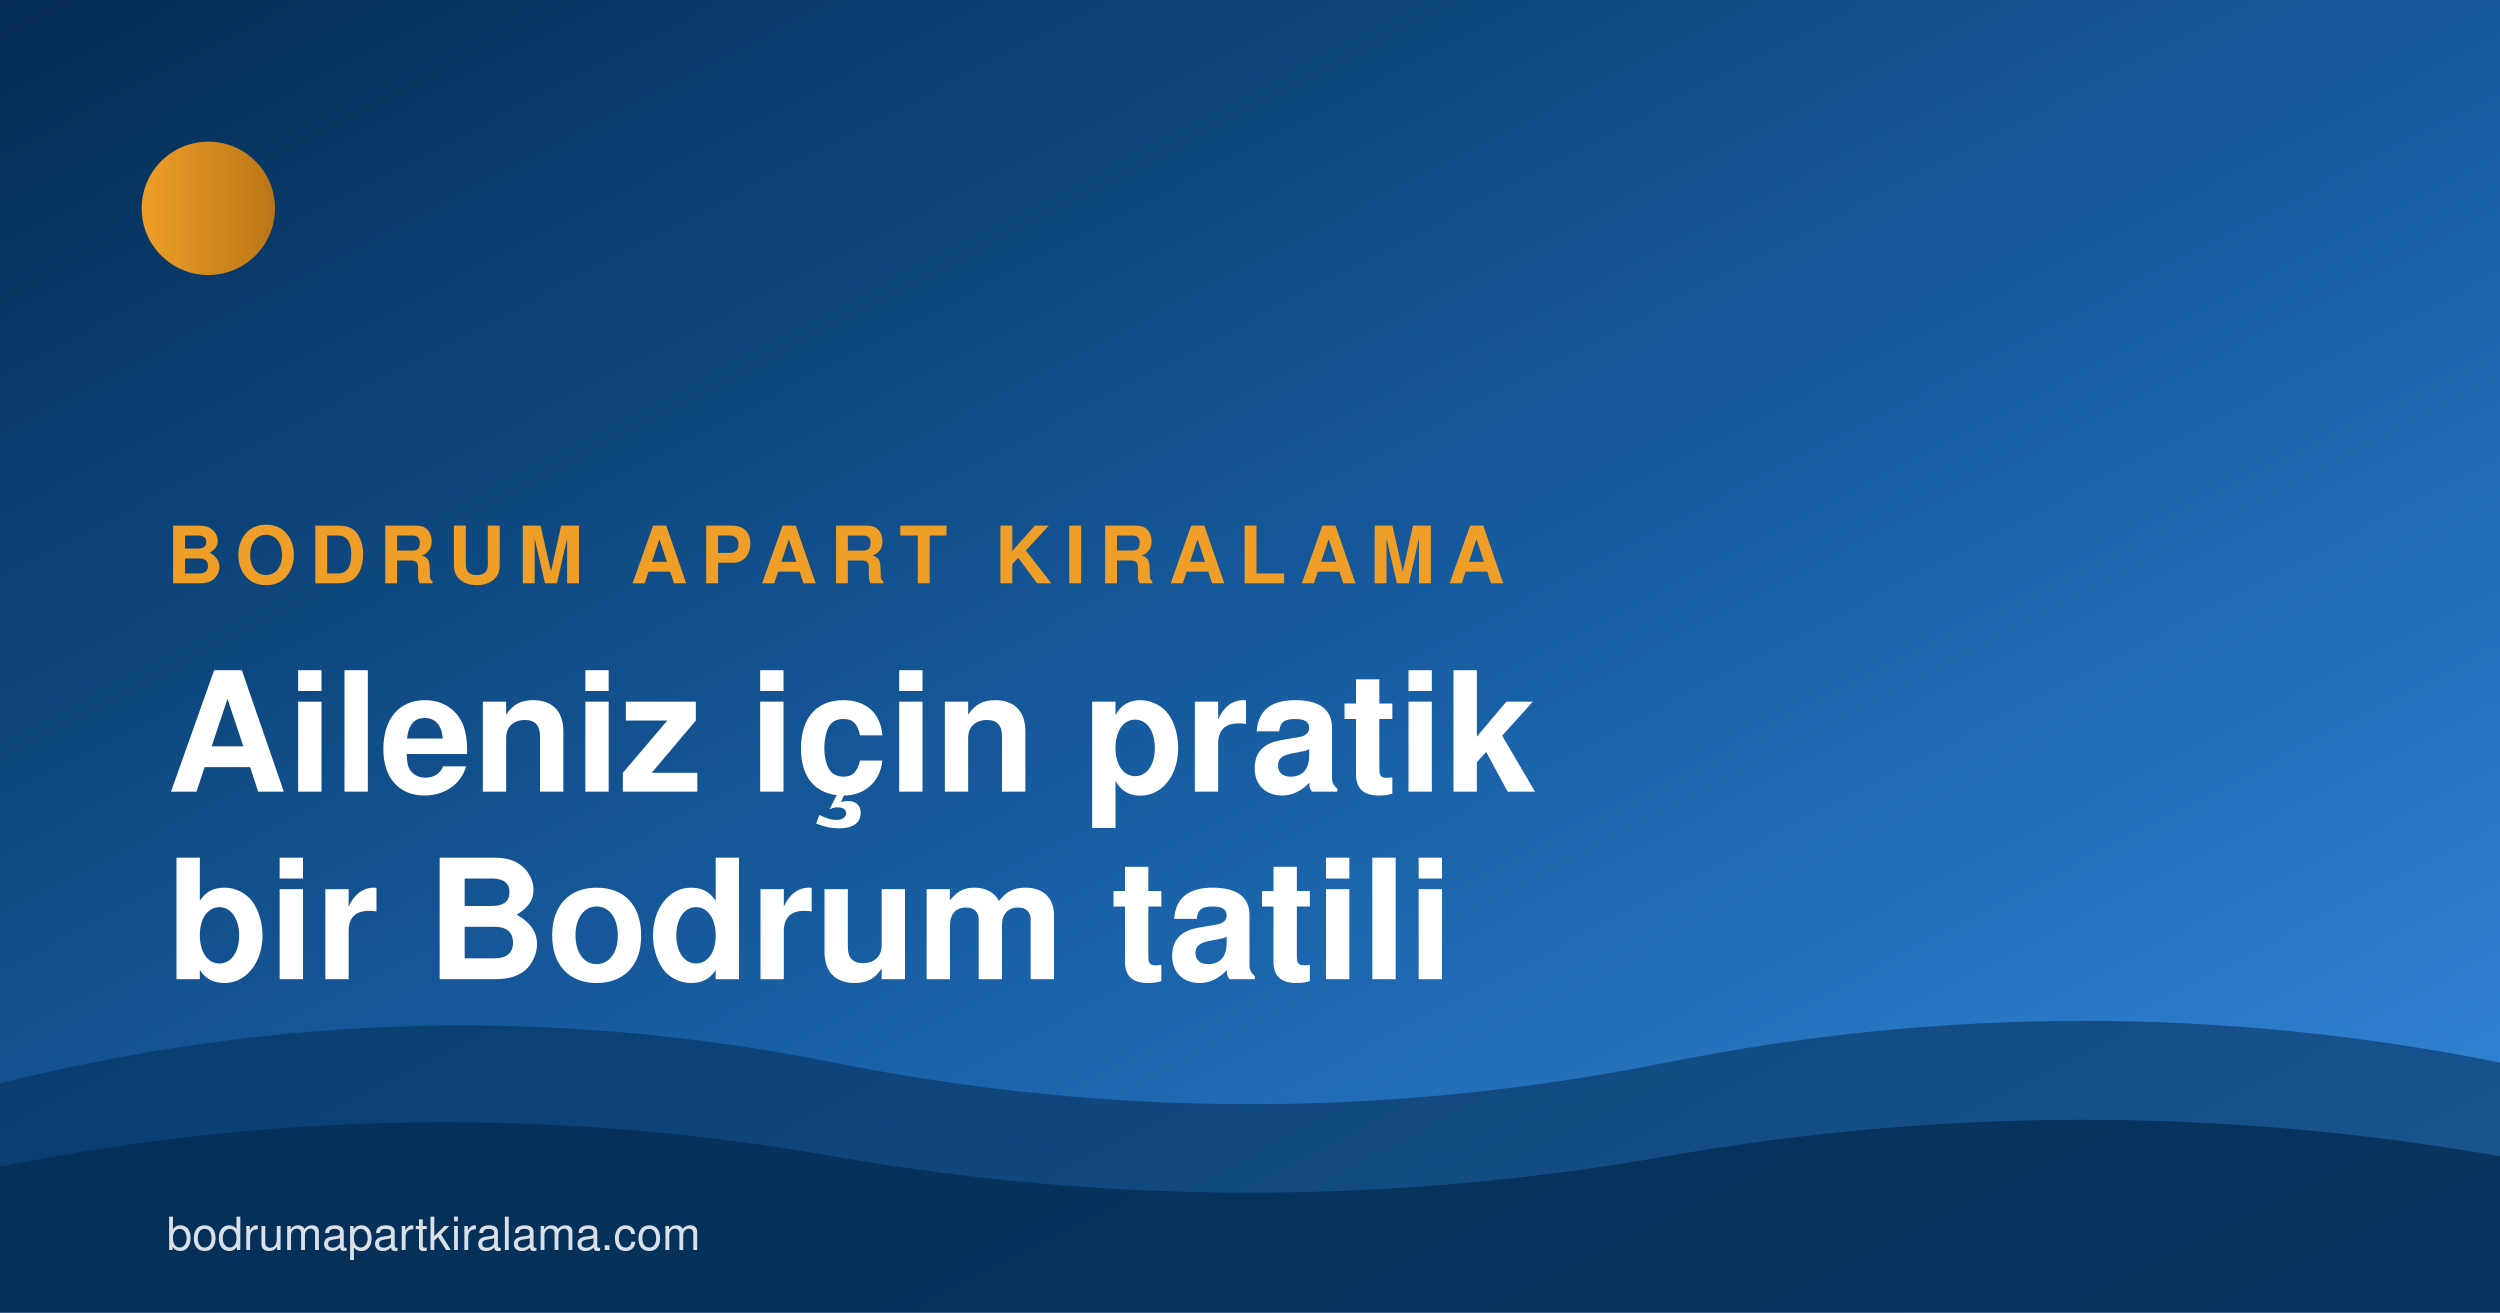
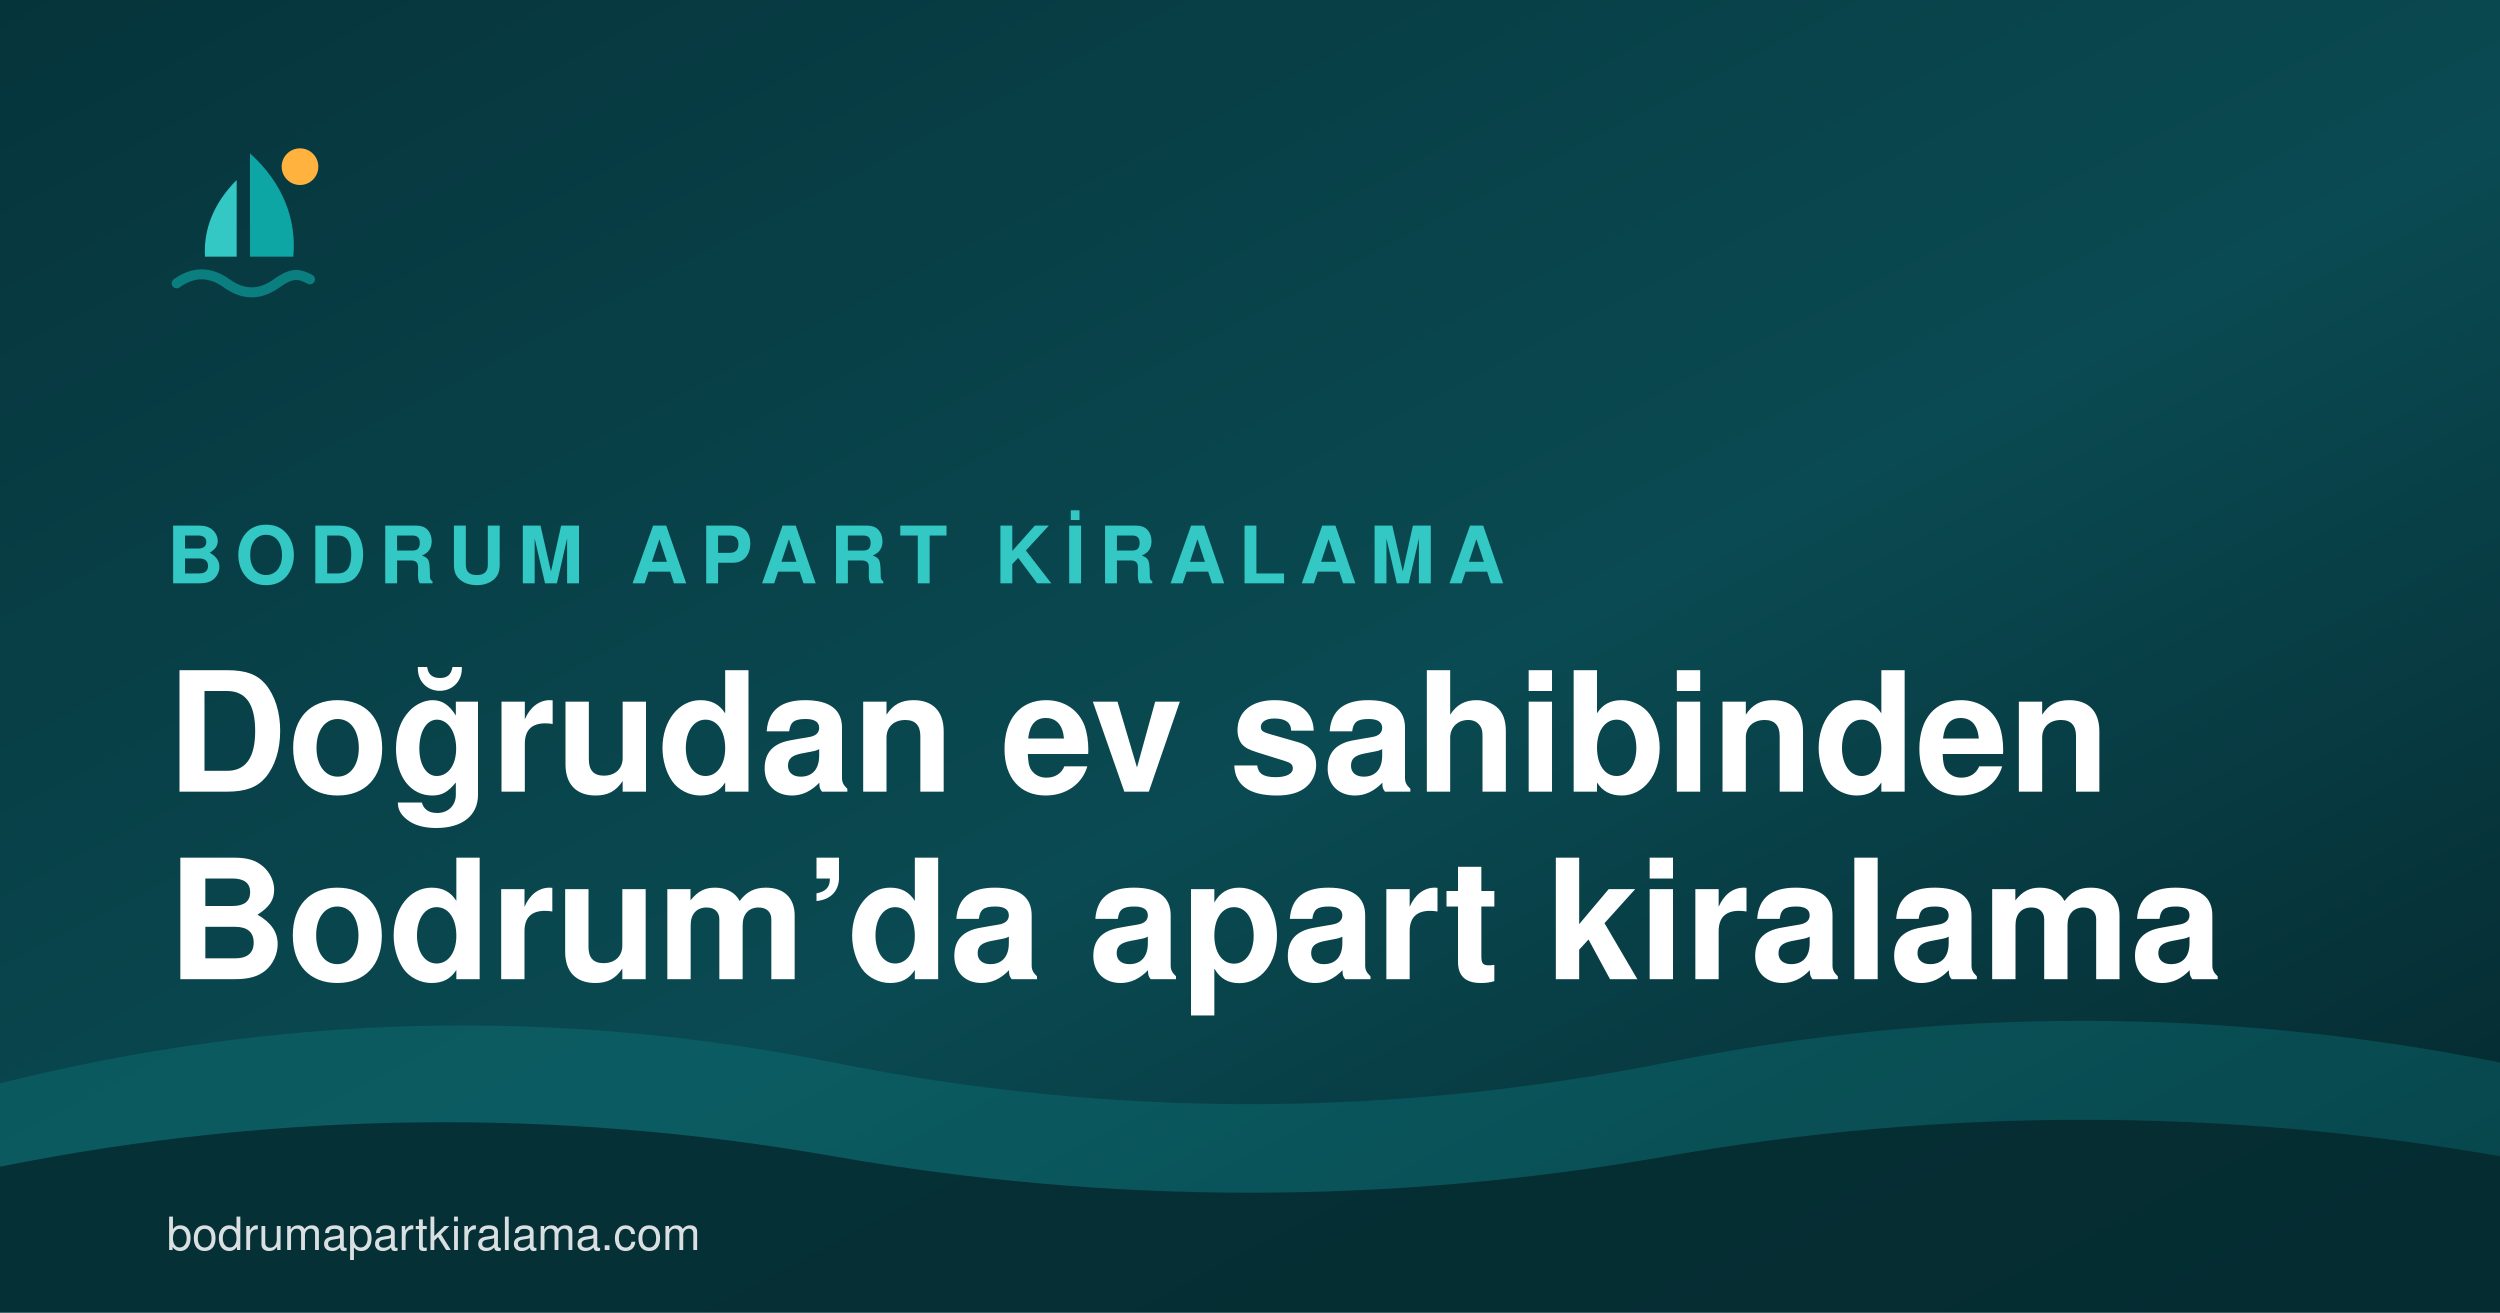
<svg xmlns="http://www.w3.org/2000/svg" viewBox="0 0 1200 630" width="1200" height="630" role="img" aria-label="Bodrum Apart Kiralama">
  <defs>
    <linearGradient id="bg" x1="0" y1="0" x2="1" y2="1">
-       <stop offset="0%" stop-color="#042C53" />
-       <stop offset="55%" stop-color="#185FA5" />
-       <stop offset="100%" stop-color="#378ADD" />
-     </linearGradient>
-     <linearGradient id="accent" x1="0" y1="0" x2="1" y2="0">
-       <stop offset="0%" stop-color="#EF9F27" />
-       <stop offset="100%" stop-color="#BA7517" />
+       <stop offset="0%" stop-color="#06343B" />
+       <stop offset="55%" stop-color="#0A4A52" />
+       <stop offset="100%" stop-color="#04252B" />
    </linearGradient>
  </defs>
  <rect width="1200" height="630" fill="url(#bg)" />
-   <path d="M0 520 Q 200 470, 400 510 T 800 510 T 1200 510 L 1200 630 L 0 630 Z" fill="#042C53" opacity="0.55" />
-   <path d="M0 560 Q 200 520, 400 555 T 800 555 T 1200 555 L 1200 630 L 0 630 Z" fill="#042C53" opacity="0.8" />
-   <circle cx="100" cy="100" r="32" fill="url(#accent)" />
-   <text x="80" y="280" font-family="Plus Jakarta Sans, Helvetica, Arial, sans-serif" font-size="38" fill="#EF9F27" font-weight="600" letter-spacing="6">
-     BODRUM APART KIRALAMA
+   <path d="M0 520 Q 200 470, 400 510 T 800 510 T 1200 510 L 1200 630 L 0 630 Z" fill="#0B7E80" opacity="0.35" />
+   <path d="M0 560 Q 200 520, 400 555 T 800 555 T 1200 555 L 1200 630 L 0 630 Z" fill="#04252B" opacity="0.8" />
+   <g transform="translate(72, 64) scale(1.6)">
+     <path d="M30 6c10 9 14 20 13 31H30z" fill="#0EA5A5" />
+     <path d="M26 14c-7 7-10 15-9.5 23H26z" fill="#34C8C4" />
+     <path d="M8 45c5-3.6 10-3.6 15 0s10 3.6 15 0 7-2.7 10-1.2" stroke="#0B7E80" stroke-width="3" fill="none" stroke-linecap="round" />
+     <circle cx="45" cy="10" r="5.5" fill="#FFB23E" />
+   </g>
+   <text x="80" y="280" font-family="Plus Jakarta Sans, Helvetica, Arial, sans-serif" font-size="38" fill="#34C8C4" font-weight="600" letter-spacing="6">
+     BODRUM APART KİRALAMA
  </text>
  <text x="80" y="380" font-family="Plus Jakarta Sans, Helvetica, Arial, sans-serif" font-size="80" fill="#FFFFFF" font-weight="700">
-     Aileniz için pratik
+     Doğrudan ev sahibinden
  </text>
  <text x="80" y="470" font-family="Plus Jakarta Sans, Helvetica, Arial, sans-serif" font-size="80" fill="#FFFFFF" font-weight="700">
-     bir Bodrum tatili
+     Bodrum’da apart kiralama
  </text>
  <text x="80" y="600" font-family="Plus Jakarta Sans, Helvetica, Arial, sans-serif" font-size="22" fill="#FFFFFF" opacity="0.85">
    bodrumapartkiralama.com
  </text>
</svg>
